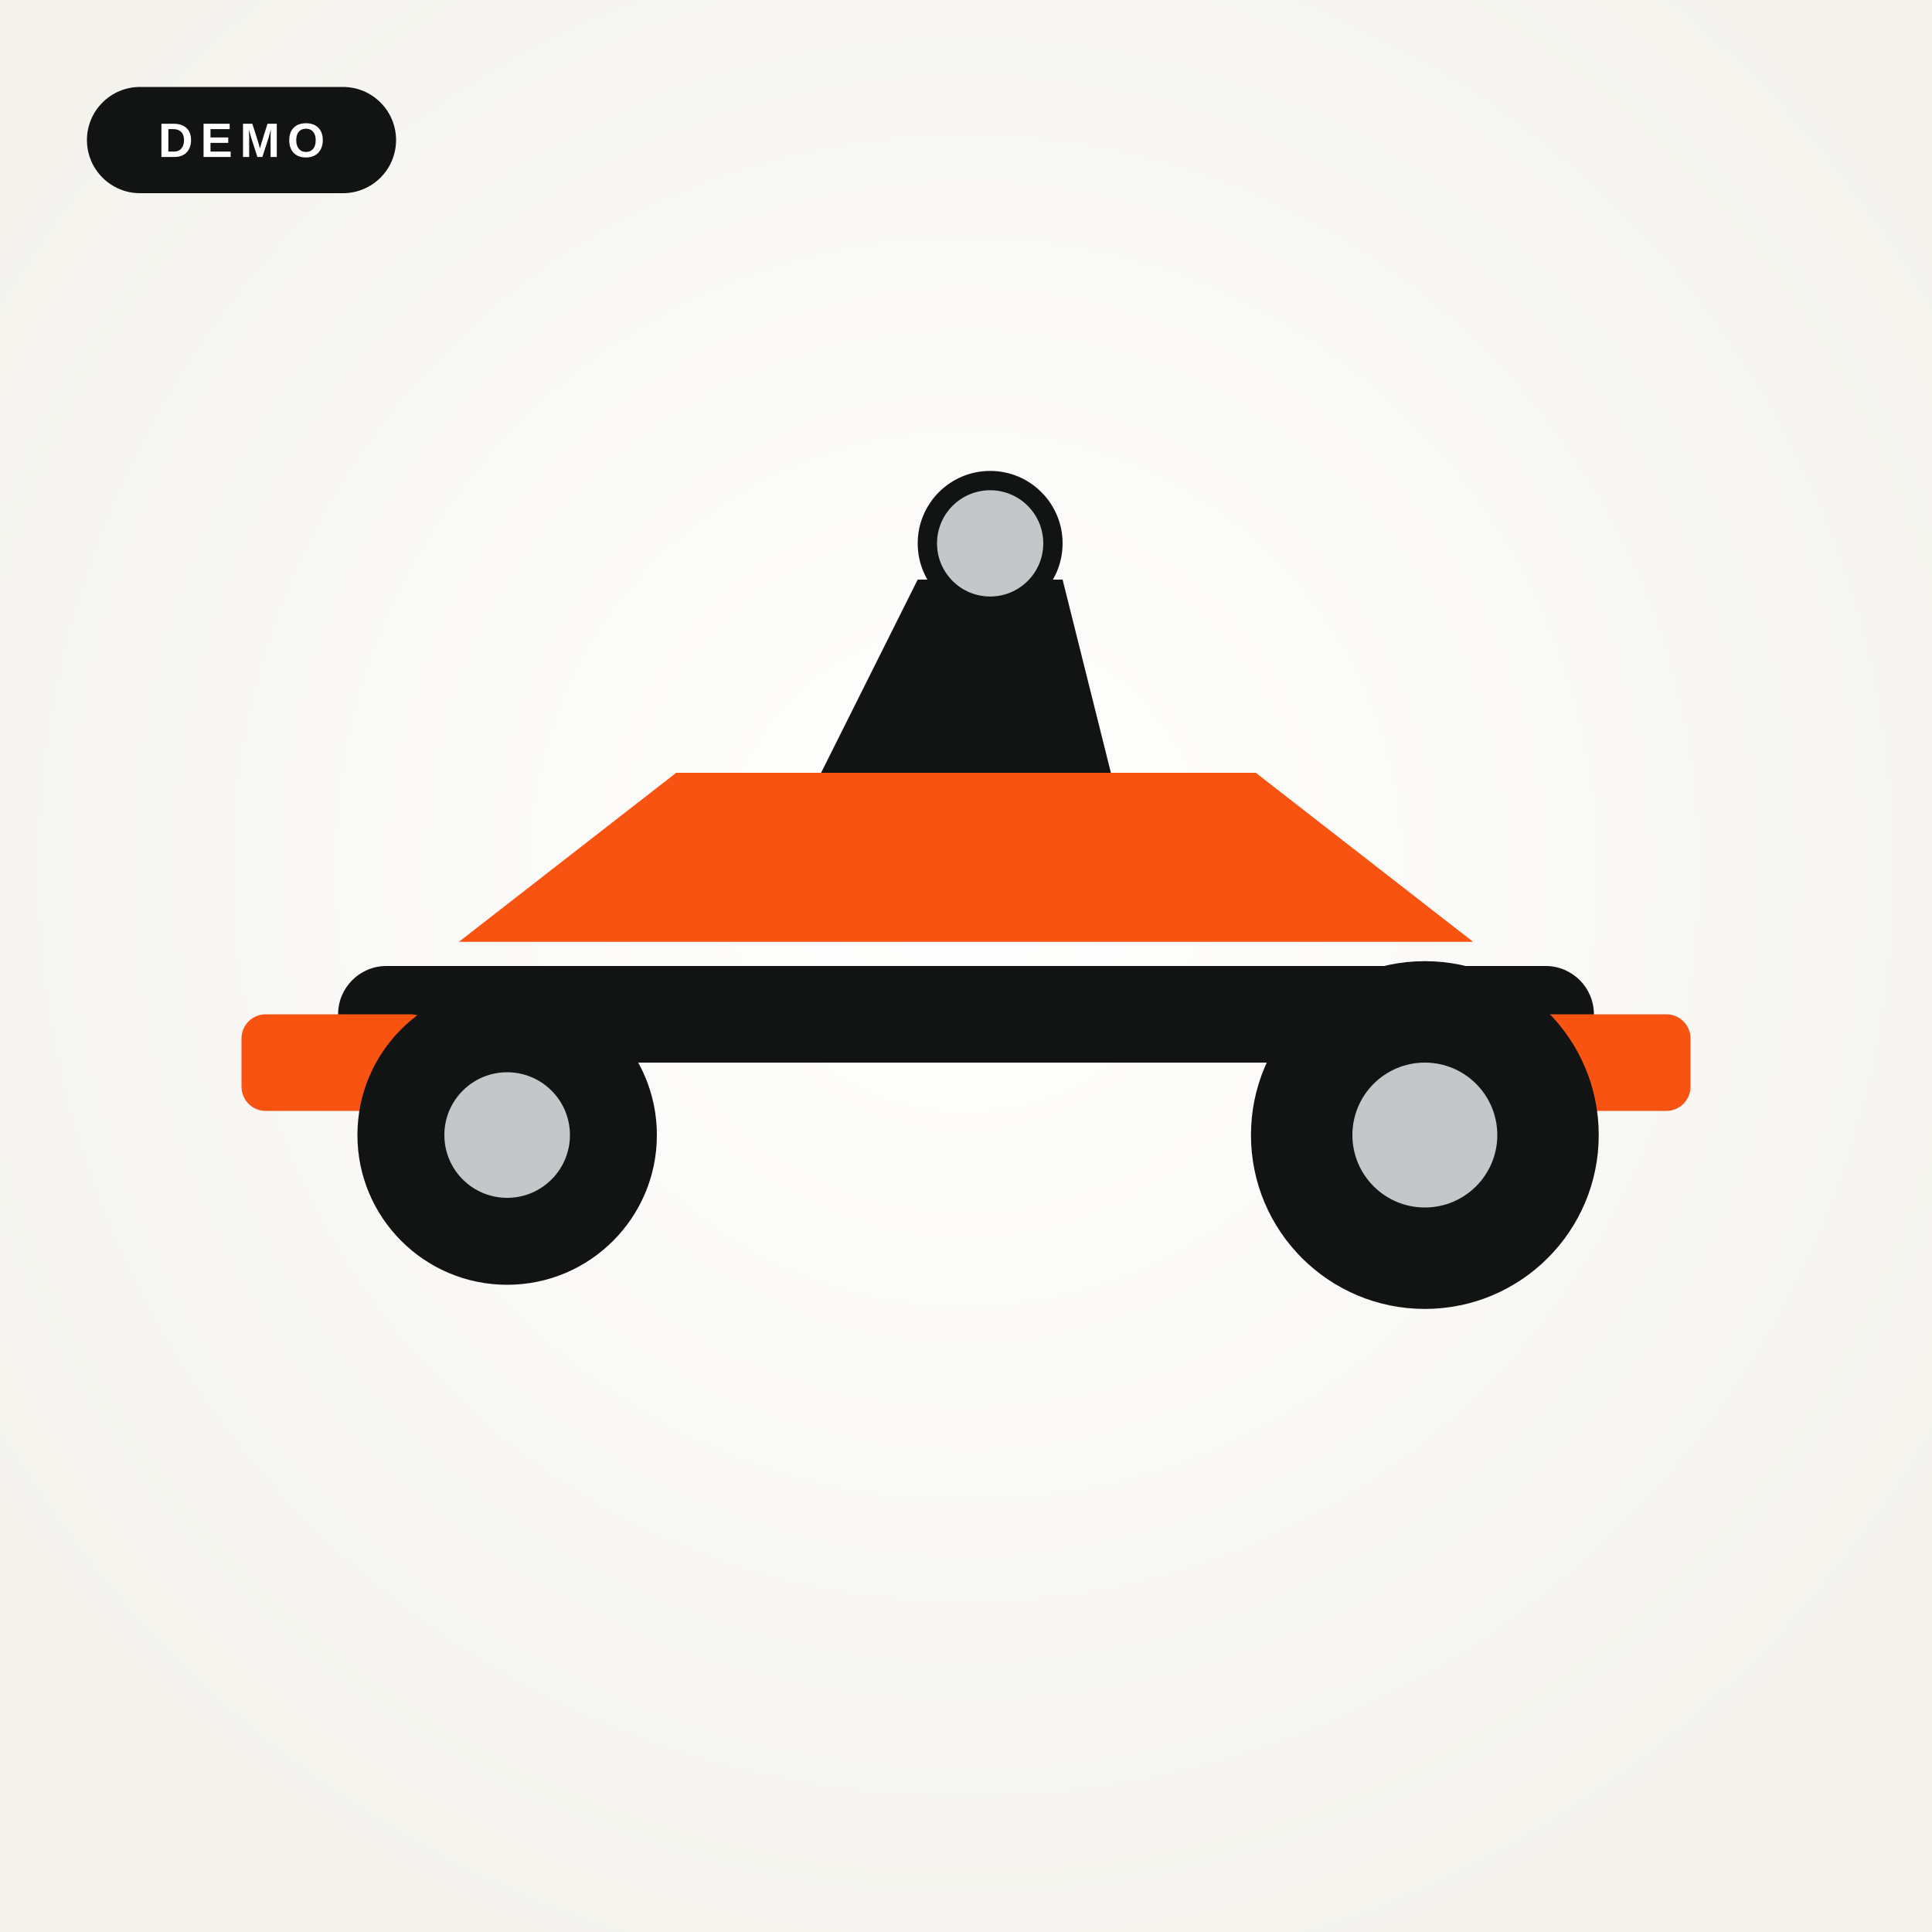
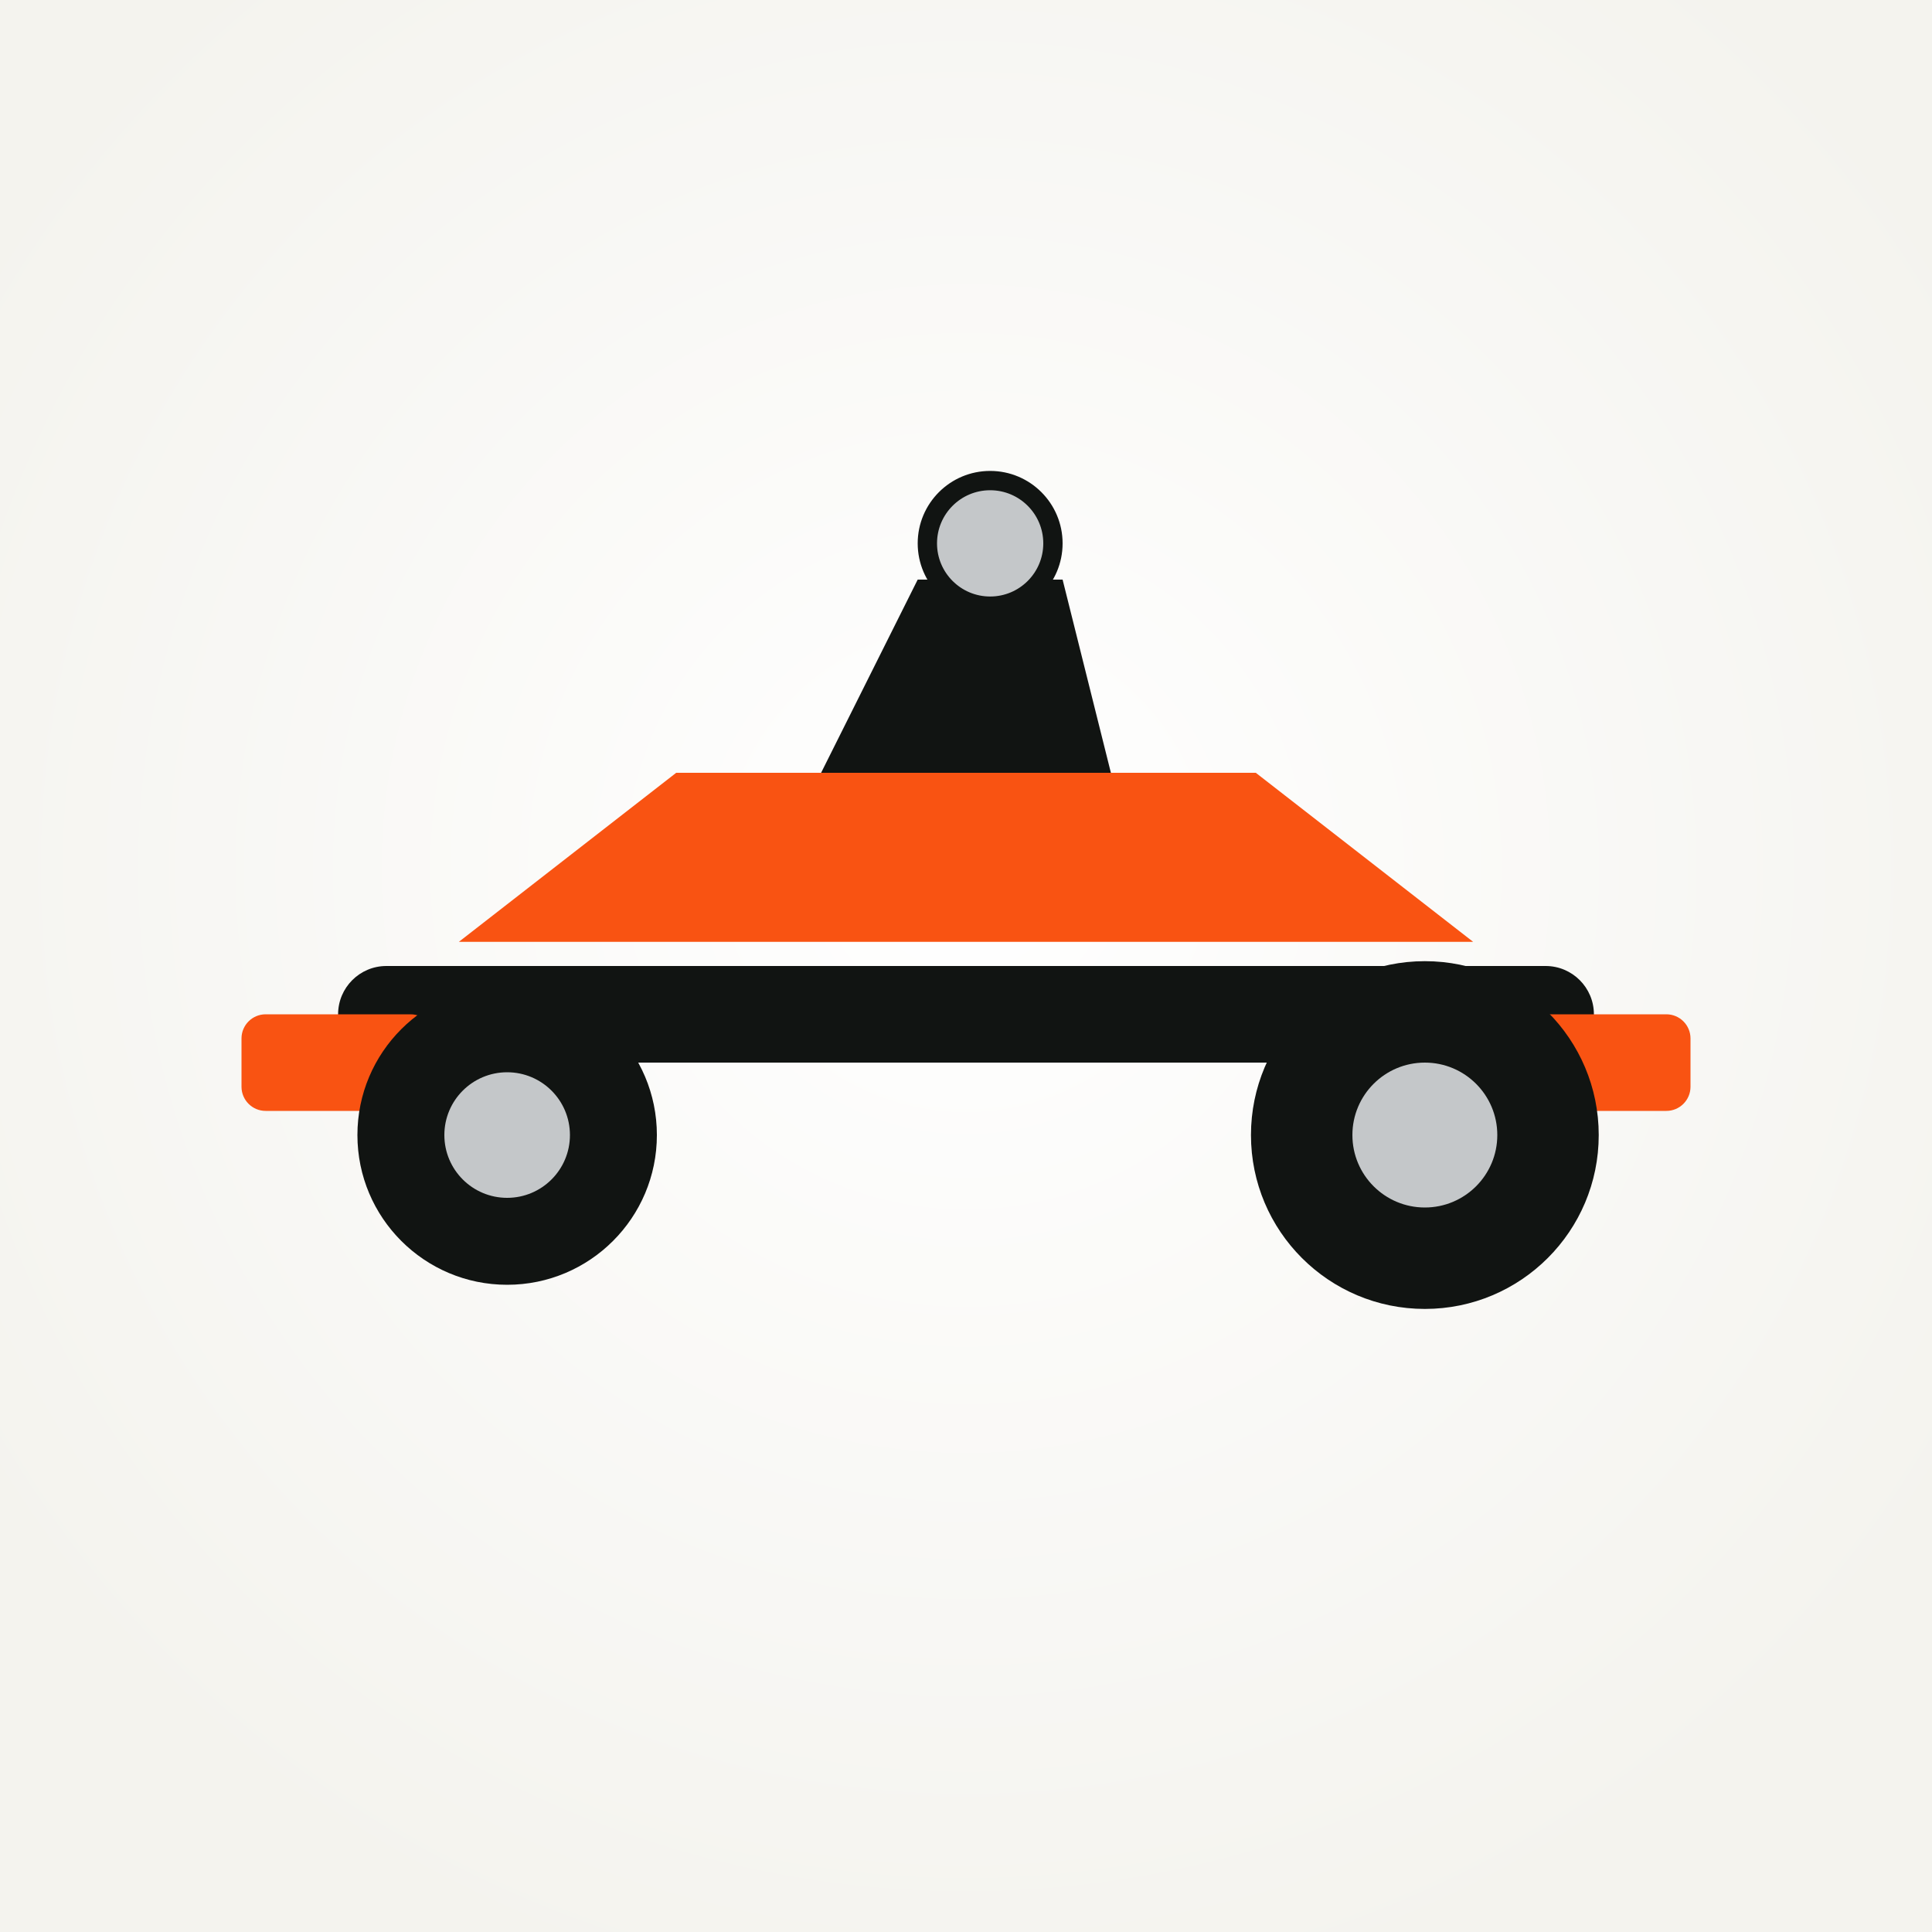
<svg xmlns="http://www.w3.org/2000/svg" viewBox="0 0 800 800" width="800" height="800">
  <defs>
    <radialGradient id="glow" cx="50%" cy="45%" r="60%">
      <stop offset="0" stop-color="#ffffff" />
      <stop offset="1" stop-color="#f4f3ee" />
    </radialGradient>
  </defs>
  <rect width="800" height="800" fill="url(#glow)" />
  <g transform="translate(400 430)">
    <rect x="-260" y="-30" width="520" height="40" rx="20" fill="#111412" />
    <path d="M-210 -40 L-120 -110 L120 -110 L210 -40 Z" fill="#f95312" />
    <path d="M-60 -110 L-20 -190 L40 -190 L60 -110 Z" fill="#111412" />
    <circle cx="10" cy="-205" r="26" fill="#c4c7c9" stroke="#111412" stroke-width="8" />
    <rect x="-300" y="-10" width="80" height="40" rx="10" fill="#f95312" />
    <rect x="220" y="-10" width="80" height="40" rx="10" fill="#f95312" />
    <circle cx="-190" cy="40" r="62" fill="#111412" />
    <circle cx="-190" cy="40" r="26" fill="#c4c7c9" />
    <circle cx="190" cy="40" r="72" fill="#111412" />
    <circle cx="190" cy="40" r="30" fill="#c4c7c9" />
  </g>
-   <g transform="translate(36 36)">
-     <rect width="128" height="44" rx="22" fill="#111412" />
-     <text x="64" y="29" text-anchor="middle" font-family="Arial, sans-serif" font-size="20" font-weight="700" fill="#ffffff" letter-spacing="3">DEMO</text>
-   </g>
</svg>
